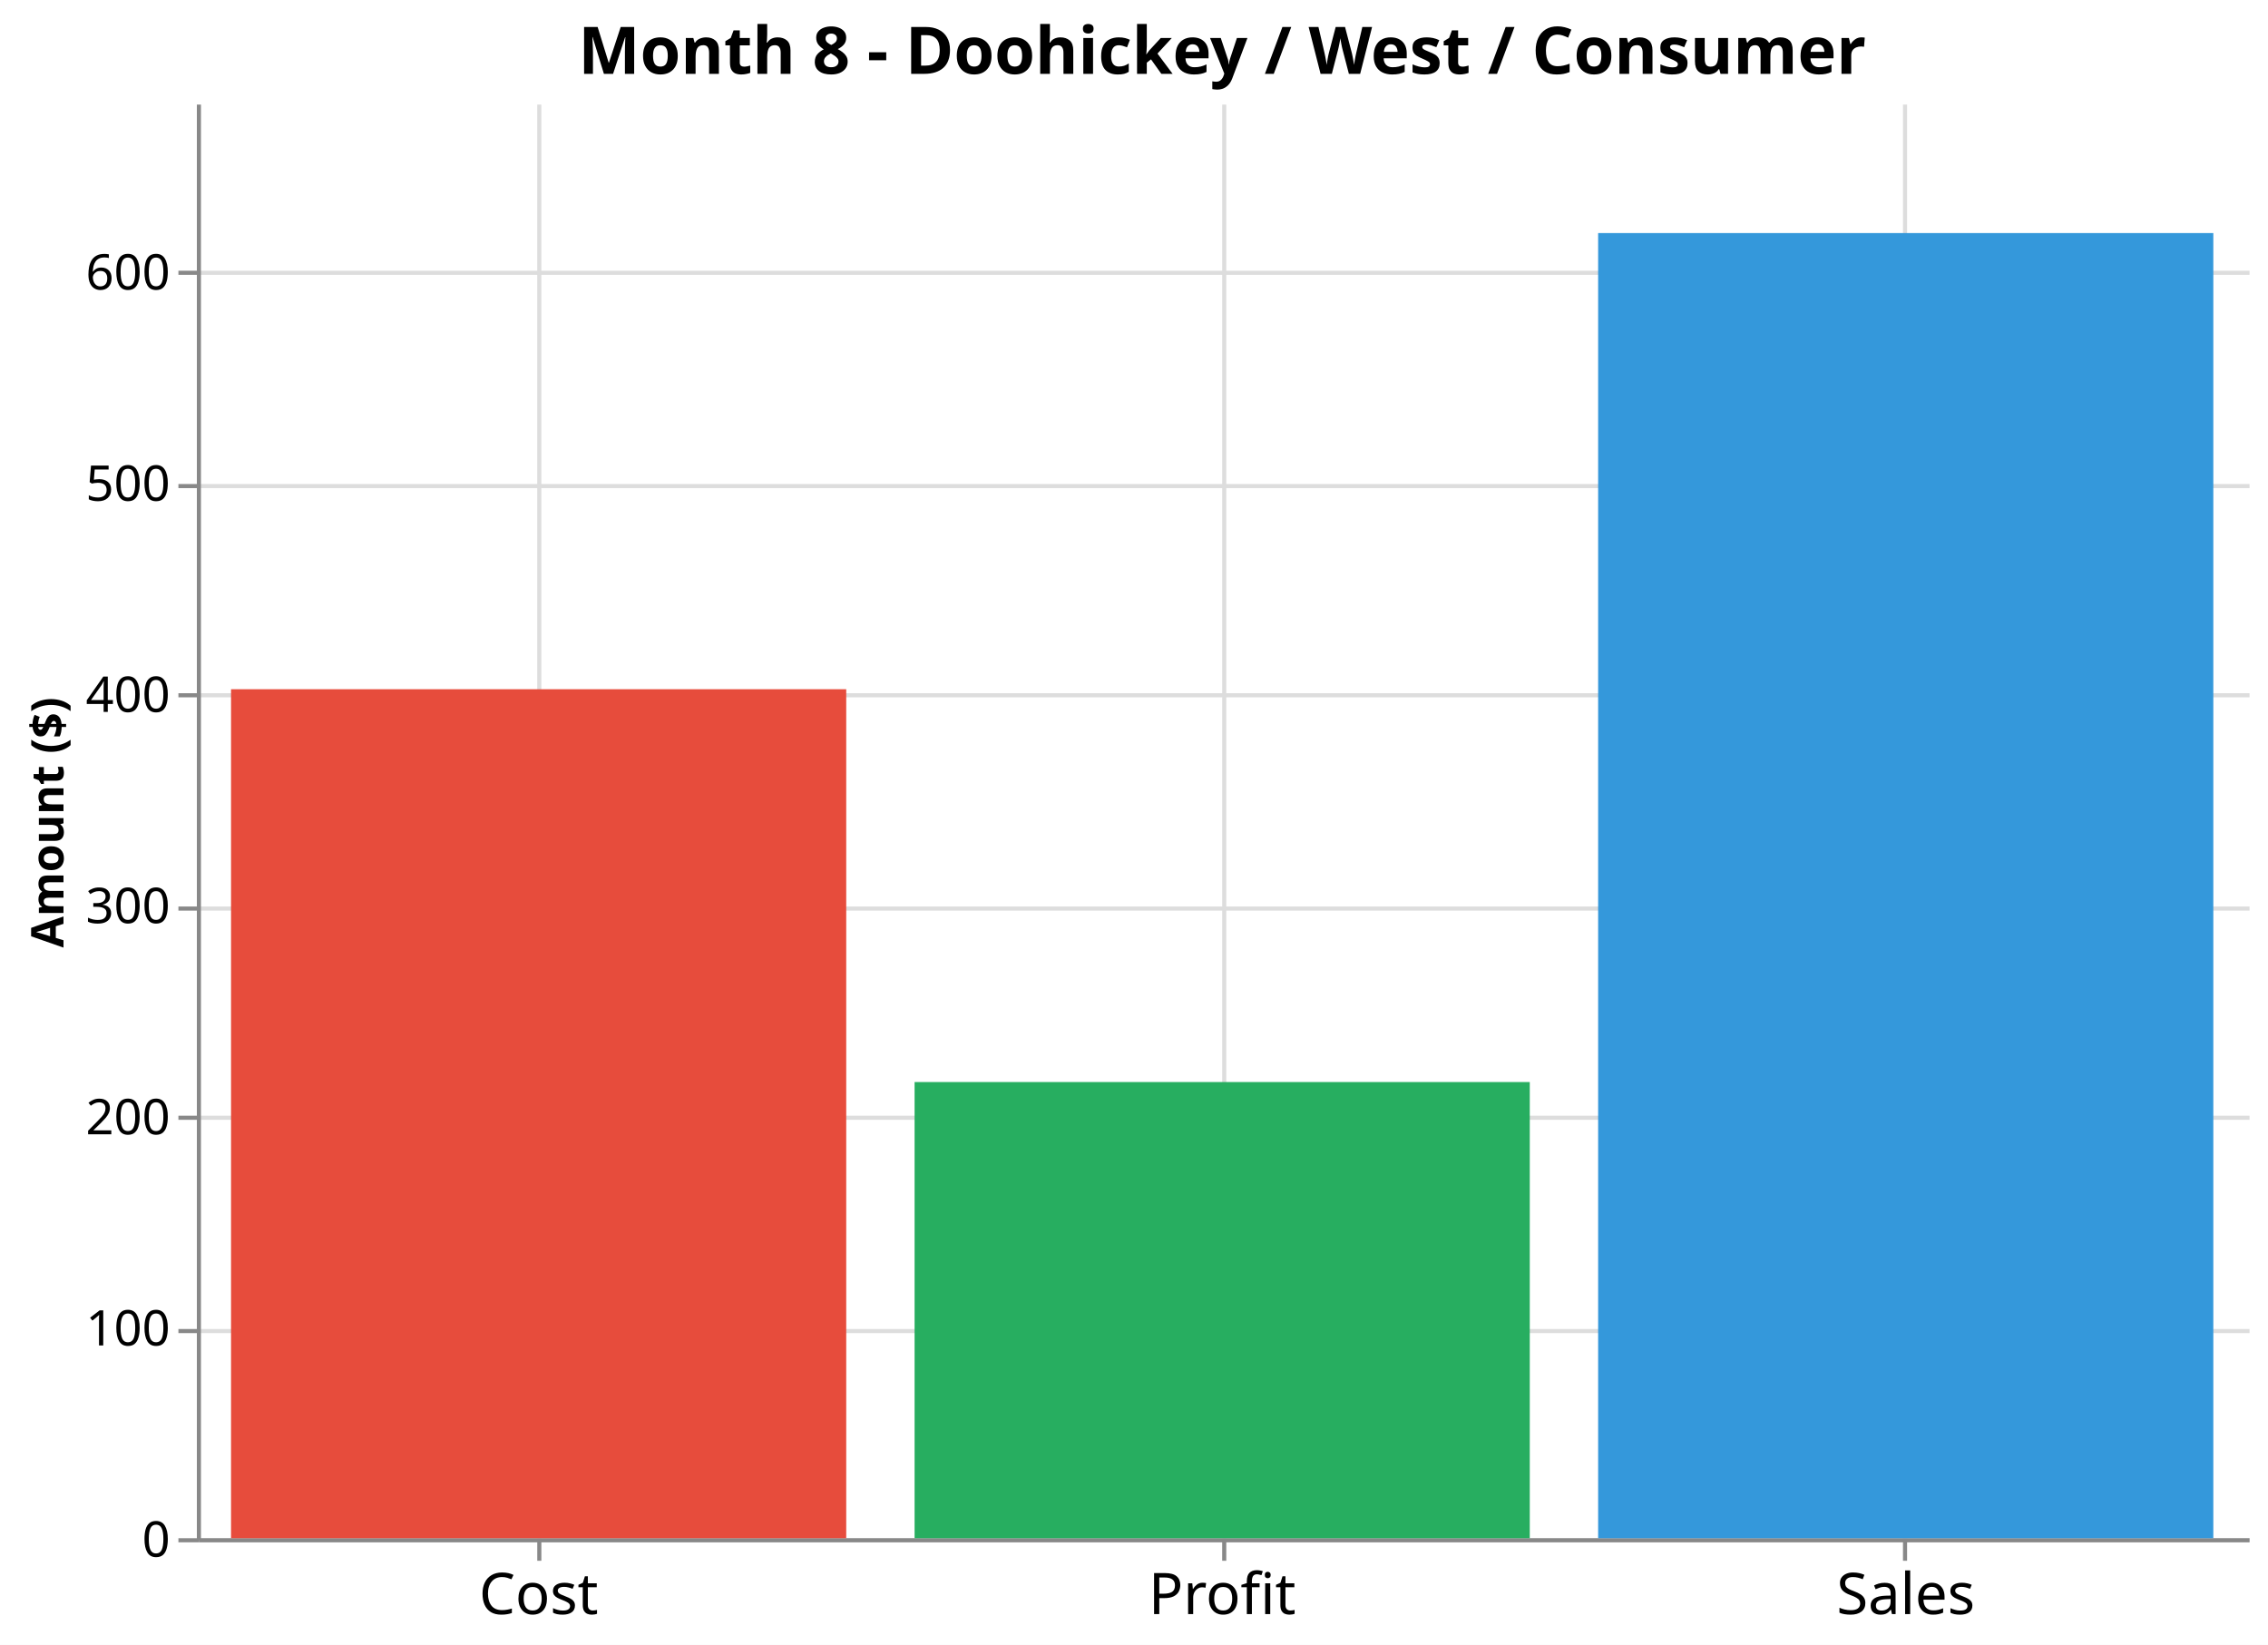
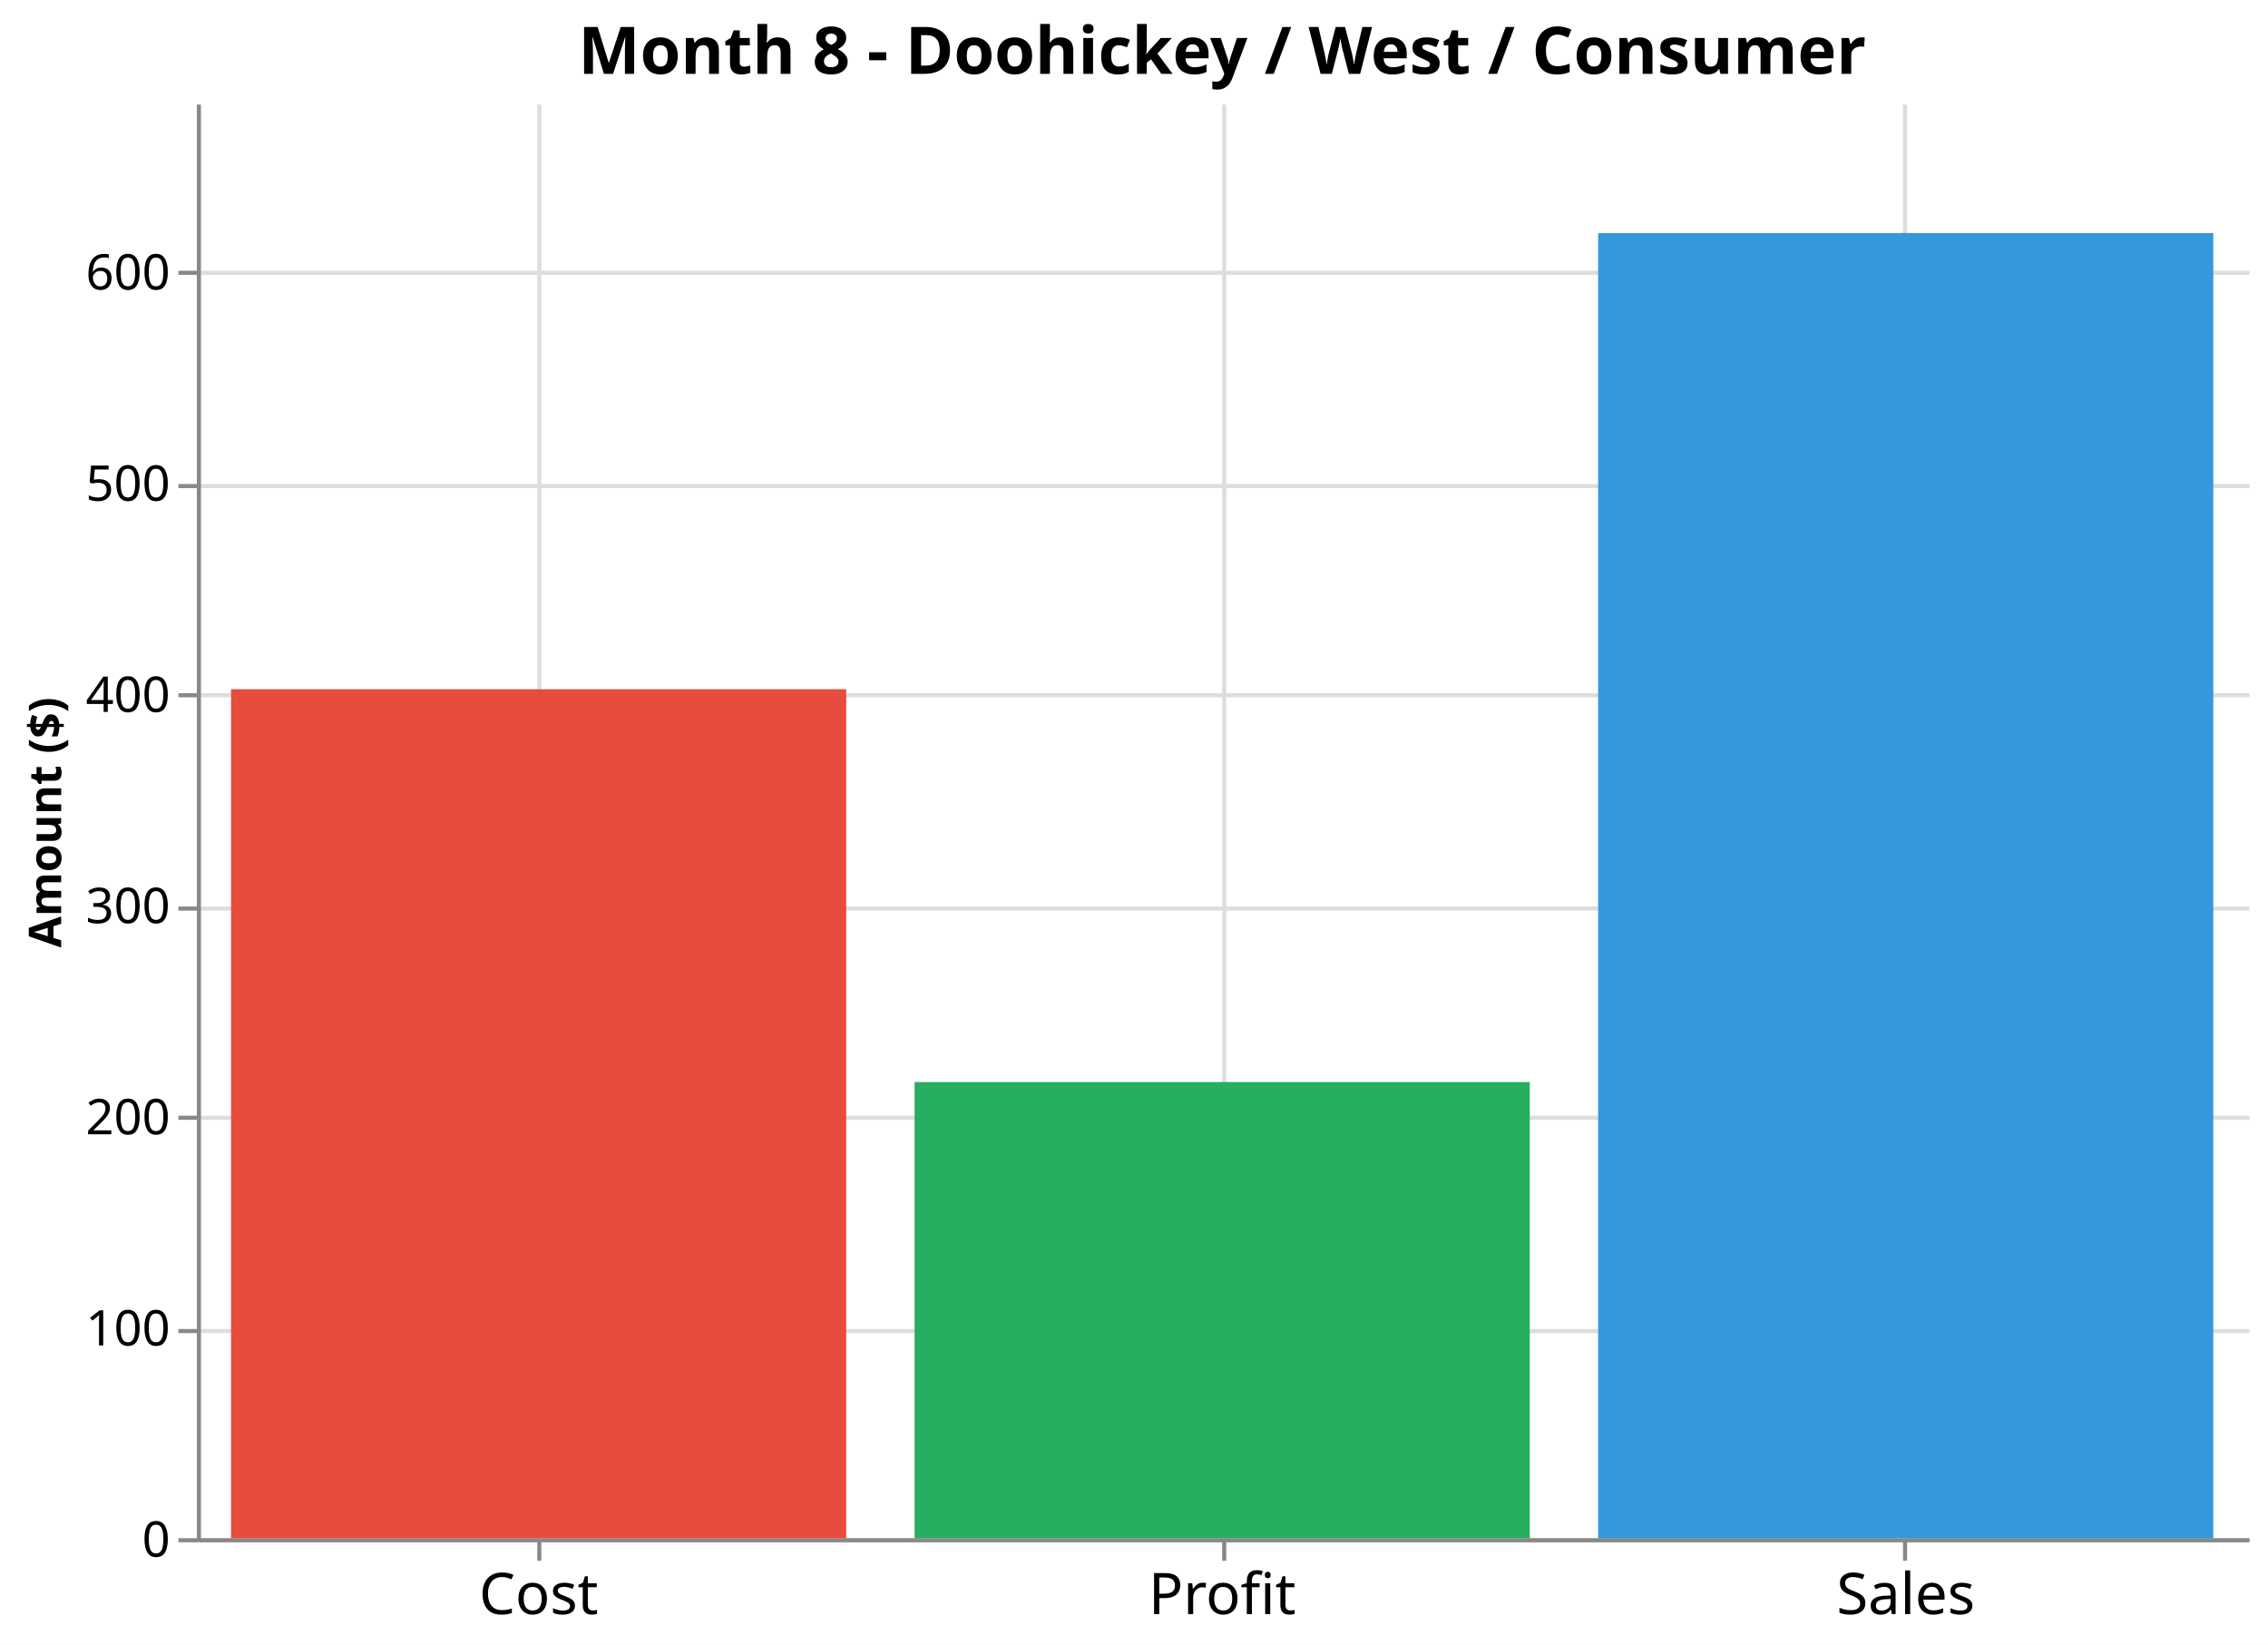
<svg xmlns="http://www.w3.org/2000/svg" version="1.1" class="marks" width="553" height="401" viewBox="0 0 553 401">
  <rect width="553" height="401" fill="white" />
  <g fill="none" stroke-miterlimit="10" transform="translate(48,25)">
    <g class="mark-group role-frame root" role="graphics-object" aria-roledescription="group mark container">
      <g transform="translate(0,0)">
        <path class="background" aria-hidden="true" d="M0,0h500v350h-500Z" />
        <g>
          <g class="mark-group role-axis" aria-hidden="true">
            <g transform="translate(0.5,350.5)">
              <path class="background" aria-hidden="true" d="M0,0h0v0h0Z" pointer-events="none" />
              <g>
                <g class="mark-rule role-axis-grid" pointer-events="none">
                  <line transform="translate(83,-350)" x2="0" y2="350" stroke="#ddd" stroke-width="1" opacity="1" />
                  <line transform="translate(250,-350)" x2="0" y2="350" stroke="#ddd" stroke-width="1" opacity="1" />
                  <line transform="translate(416,-350)" x2="0" y2="350" stroke="#ddd" stroke-width="1" opacity="1" />
                </g>
              </g>
              <path class="foreground" aria-hidden="true" d="" pointer-events="none" display="none" />
            </g>
          </g>
          <g class="mark-group role-axis" aria-hidden="true">
            <g transform="translate(0.5,0.5)">
              <path class="background" aria-hidden="true" d="M0,0h0v0h0Z" pointer-events="none" />
              <g>
                <g class="mark-rule role-axis-grid" pointer-events="none">
                  <line transform="translate(0,350)" x2="500" y2="0" stroke="#ddd" stroke-width="1" opacity="1" />
                  <line transform="translate(0,299)" x2="500" y2="0" stroke="#ddd" stroke-width="1" opacity="1" />
                  <line transform="translate(0,247)" x2="500" y2="0" stroke="#ddd" stroke-width="1" opacity="1" />
                  <line transform="translate(0,196)" x2="500" y2="0" stroke="#ddd" stroke-width="1" opacity="1" />
                  <line transform="translate(0,144)" x2="500" y2="0" stroke="#ddd" stroke-width="1" opacity="1" />
                  <line transform="translate(0,93)" x2="500" y2="0" stroke="#ddd" stroke-width="1" opacity="1" />
                  <line transform="translate(0,41)" x2="500" y2="0" stroke="#ddd" stroke-width="1" opacity="1" />
                </g>
              </g>
              <path class="foreground" aria-hidden="true" d="" pointer-events="none" display="none" />
            </g>
          </g>
          <g class="mark-group role-axis" role="graphics-symbol" aria-roledescription="axis" aria-label="X-axis for a discrete scale with 3 values: Cost, Profit, Sales">
            <g transform="translate(0.5,350.5)">
              <path class="background" aria-hidden="true" d="M0,0h0v0h0Z" pointer-events="none" />
              <g>
                <g class="mark-rule role-axis-tick" pointer-events="none">
                  <line transform="translate(83,0)" x2="0" y2="5" stroke="#888" stroke-width="1" opacity="1" />
                  <line transform="translate(250,0)" x2="0" y2="5" stroke="#888" stroke-width="1" opacity="1" />
                  <line transform="translate(416,0)" x2="0" y2="5" stroke="#888" stroke-width="1" opacity="1" />
                </g>
                <g class="mark-text role-axis-label" pointer-events="none">
                  <text text-anchor="middle" transform="translate(82.83333,18)" font-family="sans-serif" font-size="14px" fill="#000" opacity="1">Cost</text>
                  <text text-anchor="middle" transform="translate(249.5,18)" font-family="sans-serif" font-size="14px" fill="#000" opacity="1">Profit</text>
                  <text text-anchor="middle" transform="translate(416.1667,18)" font-family="sans-serif" font-size="14px" fill="#000" opacity="1">Sales</text>
                </g>
                <g class="mark-rule role-axis-domain" pointer-events="none">
                  <line transform="translate(0,0)" x2="500" y2="0" stroke="#888" stroke-width="1" opacity="1" />
                </g>
              </g>
              <path class="foreground" aria-hidden="true" d="" pointer-events="none" display="none" />
            </g>
          </g>
          <g class="mark-group role-axis" role="graphics-symbol" aria-roledescription="axis" aria-label="Y-axis titled 'Amount ($)' for a linear scale with values from 0 to 680">
            <g transform="translate(0.5,0.5)">
              <path class="background" aria-hidden="true" d="M0,0h0v0h0Z" pointer-events="none" />
              <g>
                <g class="mark-rule role-axis-tick" pointer-events="none">
                  <line transform="translate(0,350)" x2="-5" y2="0" stroke="#888" stroke-width="1" opacity="1" />
                  <line transform="translate(0,299)" x2="-5" y2="0" stroke="#888" stroke-width="1" opacity="1" />
                  <line transform="translate(0,247)" x2="-5" y2="0" stroke="#888" stroke-width="1" opacity="1" />
                  <line transform="translate(0,196)" x2="-5" y2="0" stroke="#888" stroke-width="1" opacity="1" />
                  <line transform="translate(0,144)" x2="-5" y2="0" stroke="#888" stroke-width="1" opacity="1" />
                  <line transform="translate(0,93)" x2="-5" y2="0" stroke="#888" stroke-width="1" opacity="1" />
                  <line transform="translate(0,41)" x2="-5" y2="0" stroke="#888" stroke-width="1" opacity="1" />
                </g>
                <g class="mark-text role-axis-label" pointer-events="none">
                  <text text-anchor="end" transform="translate(-7,354)" font-family="sans-serif" font-size="12px" fill="#000" opacity="1">0</text>
                  <text text-anchor="end" transform="translate(-7,302.5143)" font-family="sans-serif" font-size="12px" fill="#000" opacity="1">100</text>
                  <text text-anchor="end" transform="translate(-7,251.0285)" font-family="sans-serif" font-size="12px" fill="#000" opacity="1">200</text>
                  <text text-anchor="end" transform="translate(-7,199.5428)" font-family="sans-serif" font-size="12px" fill="#000" opacity="1">300</text>
                  <text text-anchor="end" transform="translate(-7,148.0571)" font-family="sans-serif" font-size="12px" fill="#000" opacity="1">400</text>
                  <text text-anchor="end" transform="translate(-7,96.57134)" font-family="sans-serif" font-size="12px" fill="#000" opacity="1">500</text>
                  <text text-anchor="end" transform="translate(-7,45.08561)" font-family="sans-serif" font-size="12px" fill="#000" opacity="1">600</text>
                </g>
                <g class="mark-rule role-axis-domain" pointer-events="none">
                  <line transform="translate(0,350)" x2="0" y2="-350" stroke="#888" stroke-width="1" opacity="1" />
                </g>
                <g class="mark-text role-axis-title" pointer-events="none">
-                   <text text-anchor="middle" transform="translate(-31.02148,175) rotate(-90) translate(0,-2)" font-family="sans-serif" font-size="11px" font-weight="bold" fill="#000" opacity="1">Amount ($)</text>
+                   <text text-anchor="middle" transform="translate(-31.58984,175) rotate(-90) translate(0,-2)" font-family="sans-serif" font-size="11px" font-weight="bold" fill="#000" opacity="1">Amount ($)</text>
                </g>
              </g>
              <path class="foreground" aria-hidden="true" d="" pointer-events="none" display="none" />
            </g>
          </g>
          <g class="mark-rect role-mark marks" role="graphics-object" aria-roledescription="rect mark container">
            <path aria-label="Metric: Cost; Amount: 402; Color: #e74c3c" role="graphics-symbol" aria-roledescription="bar" d="M8.333,143.027h150v206.973h-150Z" fill="#e74c3c" />
            <path aria-label="Metric: Profit; Amount: 216; Color: #27ae60" role="graphics-symbol" aria-roledescription="bar" d="M175,238.791h150v111.209h-150Z" fill="#27ae60" />
            <path aria-label="Metric: Sales; Amount: 618; Color: #3498db" role="graphics-symbol" aria-roledescription="bar" d="M341.667,31.818h150v318.182h-150Z" fill="#3498db" />
          </g>
          <g class="mark-group role-title">
            <g transform="translate(250,-20)">
              <path class="background" aria-hidden="true" d="M0,0h0v0h0Z" pointer-events="none" />
              <g>
                <g class="mark-text role-title-text" role="graphics-symbol" aria-roledescription="title" aria-label="Title text 'Month 8 - Doohickey / West / Consumer'" pointer-events="none">
                  <text text-anchor="middle" transform="translate(0,13)" font-family="sans-serif" font-size="16px" font-weight="bold" fill="#000" opacity="1">Month 8 - Doohickey / West / Consumer</text>
                </g>
              </g>
              <path class="foreground" aria-hidden="true" d="" pointer-events="none" display="none" />
            </g>
          </g>
        </g>
        <path class="foreground" aria-hidden="true" d="" display="none" />
      </g>
    </g>
  </g>
</svg>
